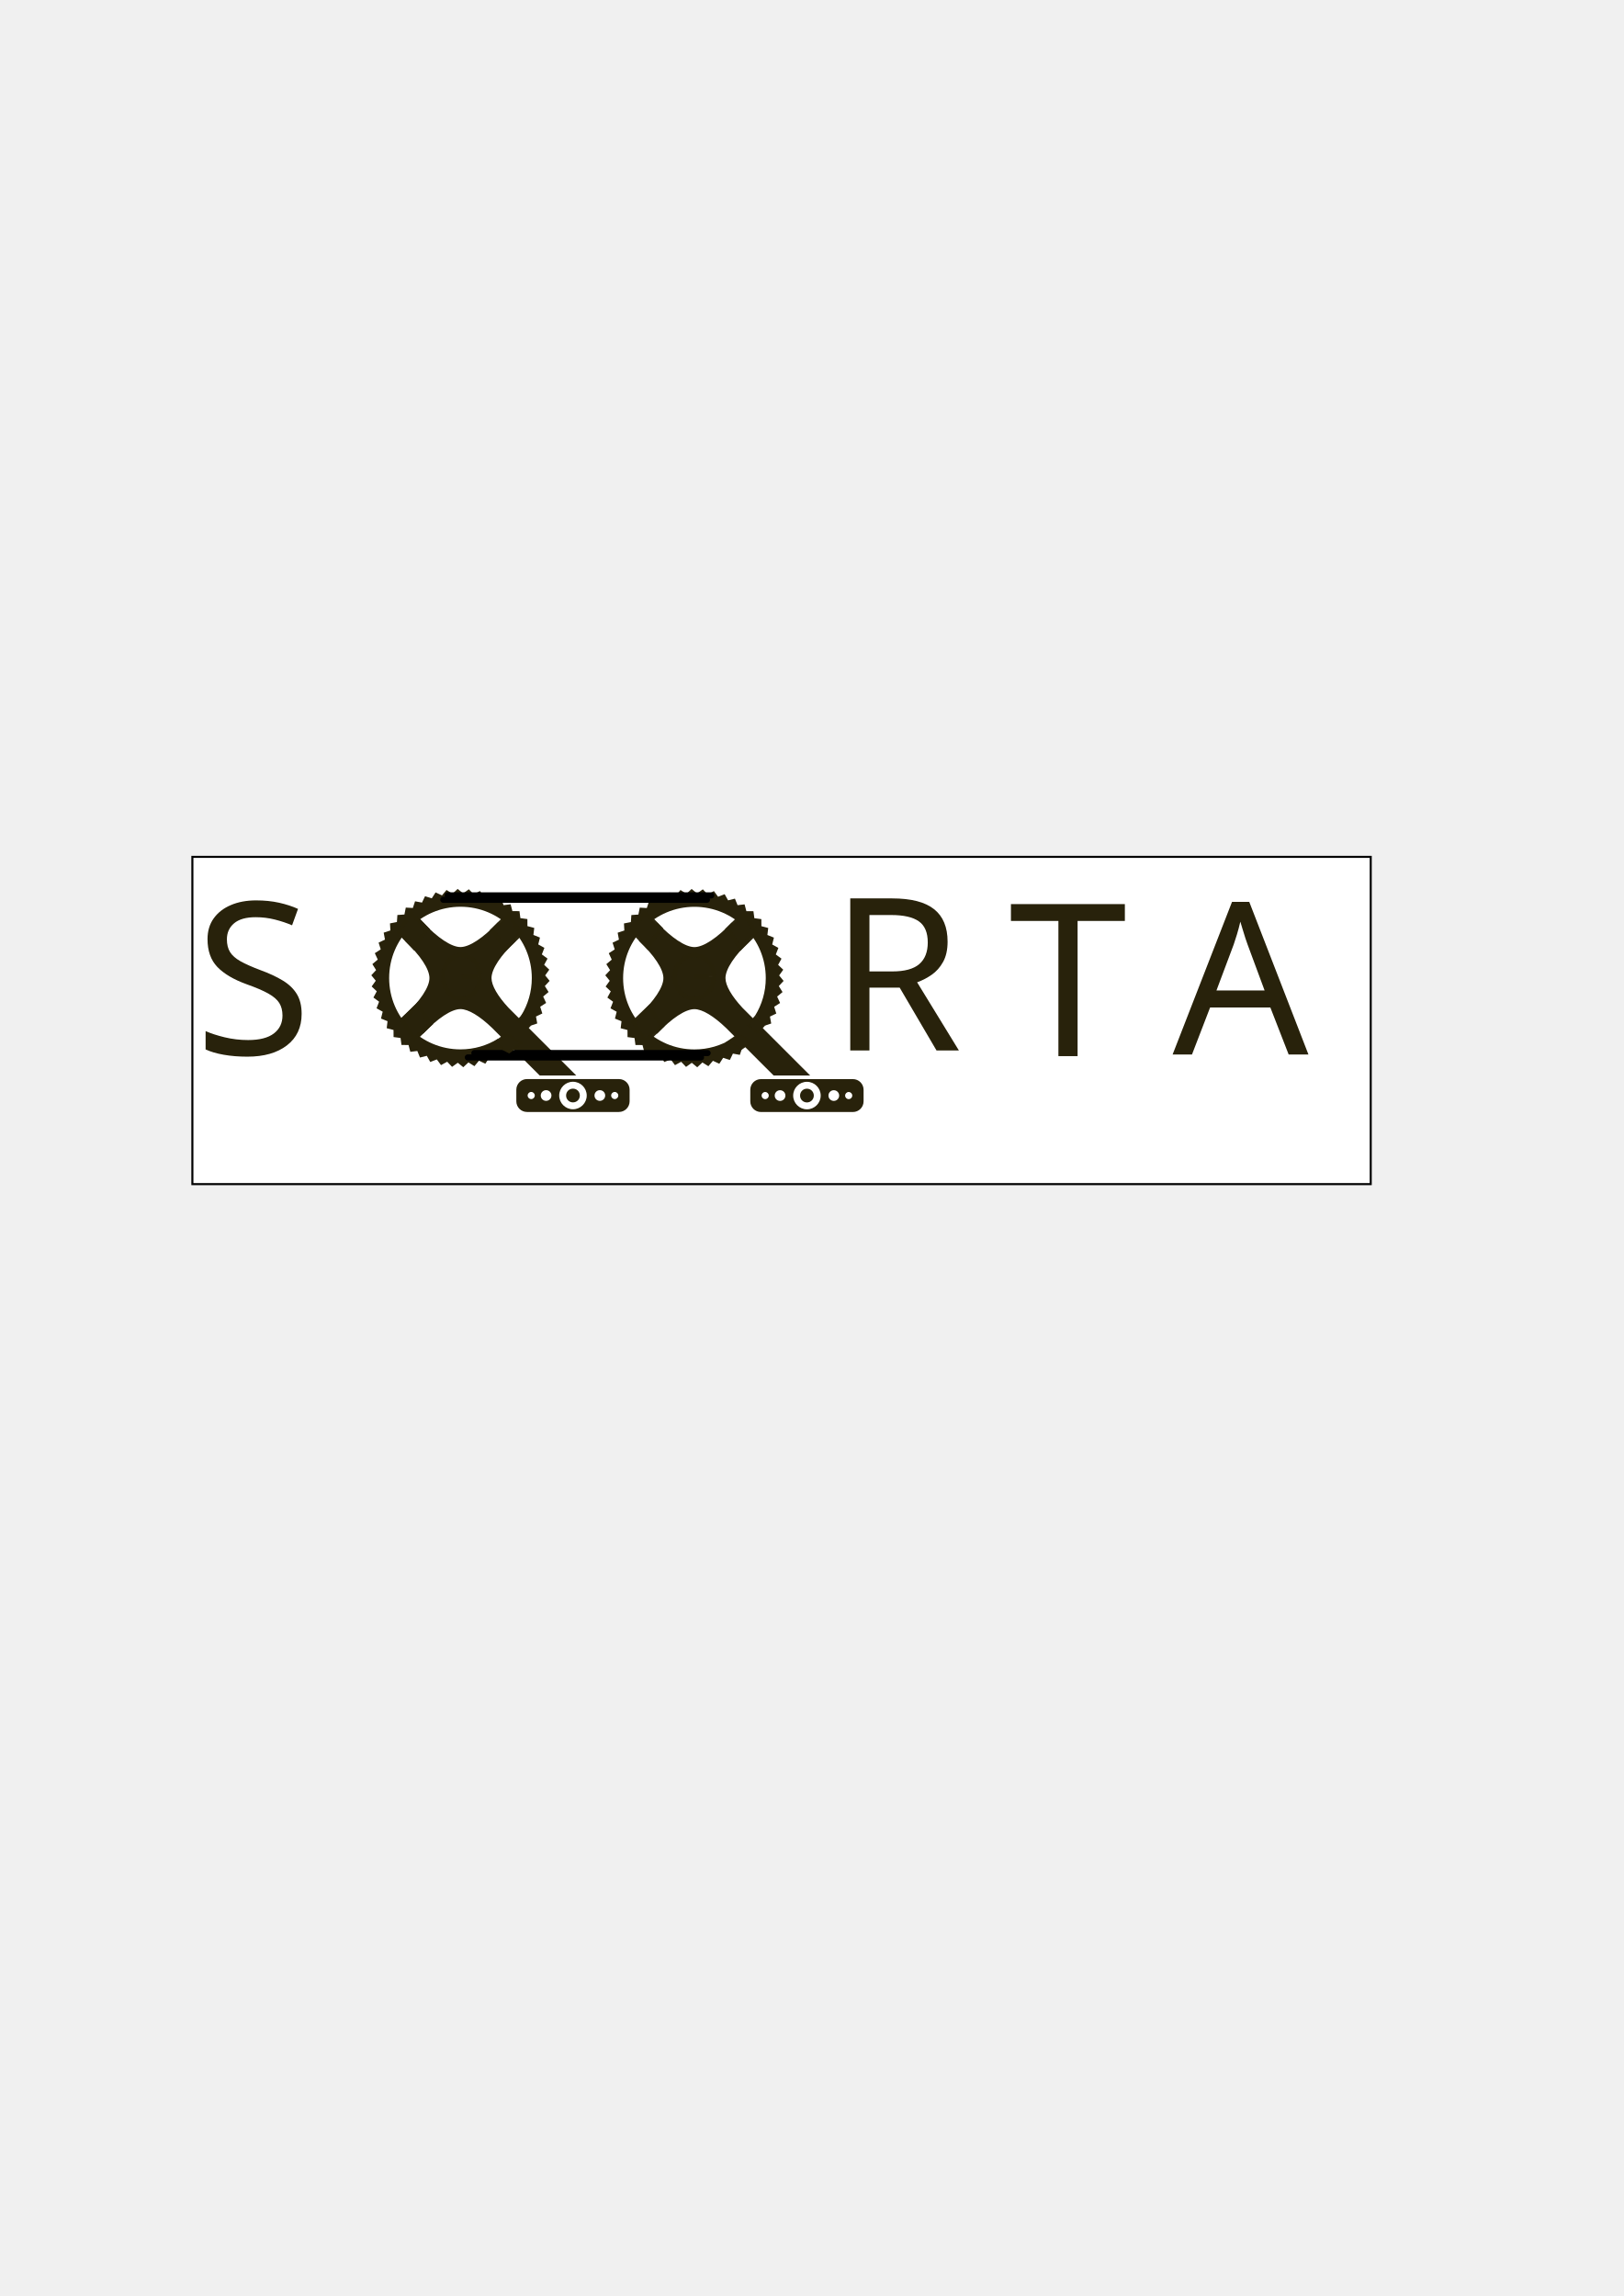
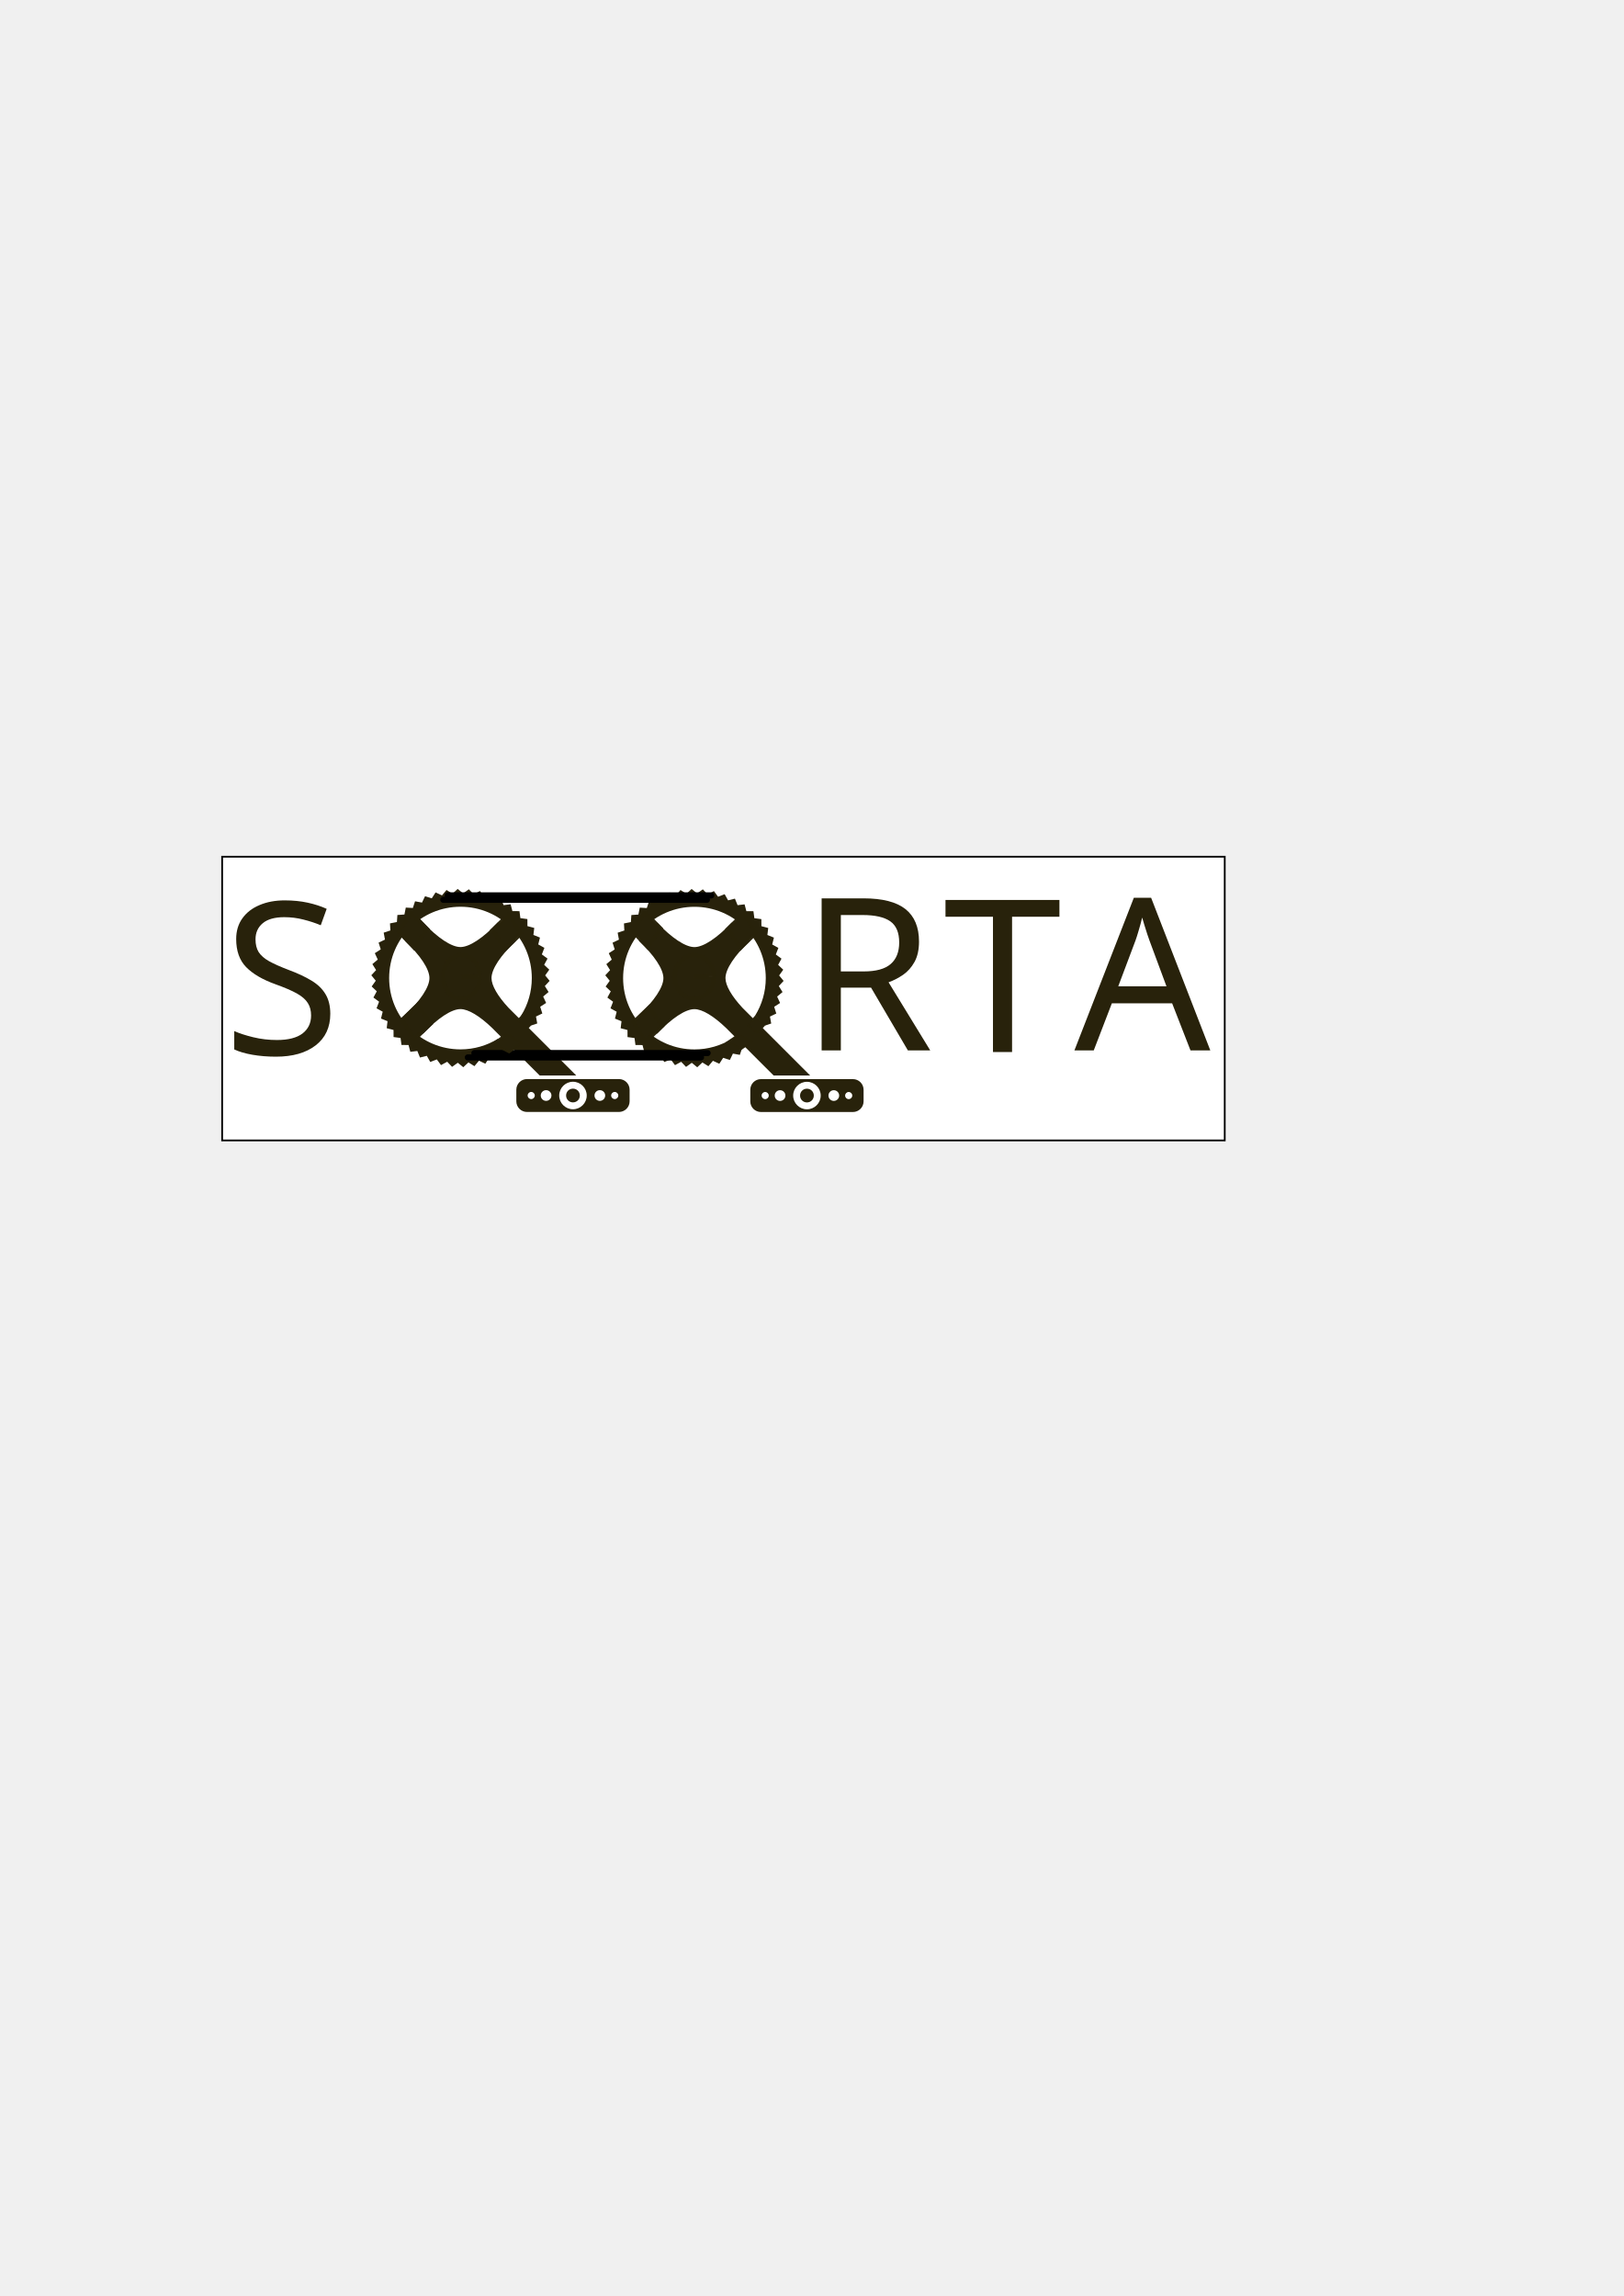
<svg xmlns="http://www.w3.org/2000/svg" width="210mm" height="297mm" viewBox="0 0 210 297" version="1.1" id="svg8">
  <defs id="defs2">
    </defs>
  <g id="layer1">
-     <rect style="opacity:1;fill:#ffffff;fill-opacity:1;stroke:#000000;stroke-width:0.265;stroke-opacity:1" id="rect963" width="152.4" height="42.333" x="24.881" y="110.839" />
-     <g id="layer1-58" transform="translate(-6.163136,-36.58368)">
-       <g style="fill:#28220b" transform="matrix(0.2645833,0,0,0.2645833,29.71274,-59.82529)" id="g16750">
-         <g style="fill:#28220b" transform="matrix(1.329084,0,0,1.329084,89.1773,-478.7228)" id="layer1-4">
-           <path id="path15348" d="m 34.258,961.338 -1.902,1.762 -2.197,-1.377 -1.668,1.988 -2.353,-1.09 -1.406,2.181 -2.472,-0.783 -1.119,2.34 -2.554,-0.471 -0.816,2.463 -2.59,-0.148 -0.504,2.546 -2.586,0.18 -0.18,2.586 -2.545,0.504 0.148,2.591 -2.463,0.816 0.471,2.554 -2.34,1.119 0.783,2.472 -2.177,1.406 1.086,2.353 -1.988,1.664 1.377,2.201 -1.762,1.902 1.64,2.009 -1.512,2.111 1.881,1.787 -1.238,2.283 2.09,1.537 -0.939,2.418 2.263,1.262 -0.627,2.517 2.406,0.971 -0.307,2.574 2.509,0.664 0.017,2.595 2.57,0.34 0.344,2.57 2.591,0.021 0.664,2.504 2.574,-0.307 0.971,2.406 2.517,-0.627 1.262,2.263 2.418,-0.939 1.541,2.091 2.279,-1.234 1.787,1.877 2.111,-1.508 2.008,1.64 1.902,-1.763 2.201,1.373 1.664,-1.988 2.357,1.09 1.402,-2.181 2.472,0.783 1.123,-2.336 2.549,0.467 0.746,-2.234 -3.673,-3.673 c -4.003,2.475 -8.72,3.902 -13.772,3.902 -14.488,0 -26.233,-11.745 -26.233,-26.233 0,-14.488 11.745,-26.233 26.233,-26.233 14.488,0 26.233,11.745 26.233,26.233 0,5.042 -1.424,9.75 -3.89,13.748 l 3.685,3.685 2.209,-0.734 -0.467,-2.55 2.336,-1.123 -0.783,-2.472 2.181,-1.402 -1.09,-2.357 1.988,-1.664 -1.373,-2.201 1.763,-1.902 -1.64,-2.008 1.508,-2.111 -1.877,-1.787 1.234,-2.279 -2.09,-1.541 0.939,-2.418 -2.263,-1.262 0.627,-2.517 -2.402,-0.972 0.307,-2.574 -2.509,-0.664 -0.016,-2.595 -2.574,-0.34 -0.34,-2.57 -2.595,-0.021 -0.66,-2.504 -2.578,0.307 -0.971,-2.406 -2.517,0.627 -1.262,-2.263 -2.418,0.939 -1.537,-2.09 -2.283,1.234 -1.787,-1.877 -2.111,1.512 -2.008,-1.639 z m -12.678,12.362 c -2.654,1.782 -4.94,4.069 -6.722,6.722 5.645,5.344 9.018,10.375 9.018,13.707 0,3.331 -3.373,8.367 -9.018,13.711 1.781,2.652 4.071,4.936 6.722,6.718 5.343,-5.643 10.377,-9.014 13.707,-9.014 2.897,10e-5 7.085,2.551 11.641,6.927 l 17.494,17.494 H 77.866 L 52.949,1005.045 c -3.957,-4.273 -6.243,-8.173 -6.243,-10.915 0,-3.332 3.372,-8.362 9.018,-13.707 -1.782,-2.654 -4.069,-4.94 -6.722,-6.722 -5.344,5.646 -10.383,9.018 -13.715,9.018 -3.331,0 -8.363,-3.373 -13.707,-9.018 z m 13.707,13.871 c 3.614,0 6.558,2.944 6.558,6.558 0,3.614 -2.944,6.558 -6.558,6.558 -3.614,0 -6.558,-2.944 -6.558,-6.558 0,-3.614 2.944,-6.558 6.558,-6.558 z m 0,1.197 c -2.97,0 -5.361,2.391 -5.361,5.361 0,2.97 2.391,5.361 5.361,5.361 2.97,0 5.37,-2.391 5.37,-5.361 0,-2.97 -2.4,-5.361 -5.37,-5.361 z m 24.479,42.51 c -2.18,0 -3.935,1.755 -3.935,3.935 v 4.238 c 0,2.18 1.755,3.935 3.935,3.935 h 33.799 c 2.18,0 3.935,-1.755 3.935,-3.935 v -4.238 c 0,-2.18 -1.755,-3.935 -3.935,-3.935 z m 16.9,0.992 c 2.78,0 5.062,2.282 5.062,5.062 0,2.78 -2.282,5.062 -5.062,5.062 -2.78,0 -5.062,-2.282 -5.062,-5.062 0,-2.78 2.282,-5.062 5.062,-5.062 z m 0,2.533 c -1.412,0 -2.529,1.117 -2.529,2.529 0,1.413 1.117,2.529 2.529,2.529 1.412,0 2.529,-1.117 2.529,-2.529 0,-1.412 -1.117,-2.529 -2.529,-2.529 z m -9.882,0.562 c 1.087,0 1.967,0.881 1.967,1.967 0,1.087 -0.881,1.968 -1.967,1.968 -1.087,0 -1.967,-0.881 -1.967,-1.968 0,-1.087 0.881,-1.967 1.967,-1.967 z m 19.765,0 c 1.087,0 1.967,0.881 1.967,1.967 0,1.087 -0.881,1.968 -1.967,1.968 -1.087,0 -1.967,-0.881 -1.967,-1.968 0,-1.087 0.881,-1.967 1.967,-1.967 z m -25.241,0.656 c 0.724,0 1.312,0.587 1.312,1.312 0,0.724 -0.587,1.312 -1.312,1.312 -0.724,0 -1.312,-0.587 -1.312,-1.312 0,-0.724 0.587,-1.312 1.312,-1.312 z m 30.717,0 c 0.724,0 1.312,0.587 1.312,1.312 0,0.724 -0.587,1.312 -1.312,1.312 -0.724,0 -1.312,-0.587 -1.312,-1.312 0,-0.724 0.587,-1.312 1.312,-1.312 z" style="color:#000000;font-style:normal;font-variant:normal;font-weight:normal;font-stretch:normal;font-size:medium;line-height:normal;font-family:Sans;-inkscape-font-specification:Sans;text-indent:0;text-align:start;text-decoration:none;text-decoration-line:none;letter-spacing:normal;word-spacing:normal;text-transform:none;writing-mode:lr-tb;direction:ltr;baseline-shift:baseline;text-anchor:start;display:inline;overflow:visible;visibility:visible;fill:#28220b;fill-opacity:1;fill-rule:evenodd;stroke:none;stroke-width:3;marker:none;enable-background:accumulate" />
-         </g>
-         <g style="fill:#28220b" transform="matrix(1.329084,0,0,1.329084,203.5458,-480.223)" id="layer1-5">
-           <path id="path15348-7" d="m 34.258,962.485 -1.902,1.762 -2.197,-1.377 -1.668,1.988 -2.353,-1.09 -1.406,2.181 -2.472,-0.783 -1.119,2.34 -2.554,-0.471 -0.816,2.463 -2.59,-0.148 -0.504,2.546 -2.586,0.18 -0.18,2.586 -2.545,0.504 0.148,2.591 -2.463,0.816 0.471,2.554 -2.34,1.119 0.783,2.472 -2.177,1.406 1.086,2.353 -1.988,1.664 1.377,2.201 -1.762,1.902 1.64,2.009 -1.512,2.111 1.881,1.787 -1.238,2.283 2.09,1.537 -0.939,2.418 2.263,1.262 -0.627,2.517 2.406,0.971 -0.307,2.574 2.509,0.664 0.017,2.595 2.57,0.34 0.344,2.57 2.591,0.021 0.664,2.504 2.574,-0.307 0.971,2.406 2.517,-0.627 1.262,2.263 2.418,-0.939 1.541,2.091 2.279,-1.234 1.787,1.877 2.111,-1.508 2.008,1.64 1.902,-1.763 2.201,1.373 1.664,-1.988 2.357,1.09 1.402,-2.181 2.472,0.783 1.123,-2.336 2.549,0.467 0.746,-2.234 -3.673,-3.673 c -4.003,2.475 -8.72,3.902 -13.772,3.902 -14.488,0 -26.233,-11.745 -26.233,-26.233 0,-14.488 11.745,-26.233 26.233,-26.233 14.488,0 26.233,11.745 26.233,26.233 0,5.042 -1.424,9.75 -3.89,13.748 l 3.685,3.685 2.209,-0.734 -0.467,-2.55 2.336,-1.123 -0.783,-2.472 2.181,-1.402 -1.09,-2.357 1.988,-1.664 -1.373,-2.201 1.763,-1.902 -1.64,-2.008 1.508,-2.111 -1.877,-1.787 1.234,-2.279 -2.09,-1.541 0.939,-2.418 -2.263,-1.262 0.627,-2.517 -2.402,-0.972 0.307,-2.574 -2.509,-0.664 -0.016,-2.595 -2.574,-0.34 -0.34,-2.57 -2.595,-0.021 -0.66,-2.504 -2.578,0.307 -0.971,-2.406 -2.517,0.627 -1.262,-2.263 -2.418,0.939 -1.537,-2.09 -2.283,1.234 -1.787,-1.877 -2.111,1.512 -2.008,-1.639 z m -12.678,12.362 c -2.654,1.782 -4.94,4.069 -6.722,6.722 5.645,5.344 9.018,10.375 9.018,13.707 0,3.331 -3.373,8.367 -9.018,13.711 1.781,2.652 4.071,4.936 6.722,6.718 5.343,-5.643 10.377,-9.014 13.707,-9.014 2.897,10e-5 7.085,2.551 11.641,6.927 l 17.494,17.494 H 77.866 L 52.949,1006.191 c -3.957,-4.273 -6.243,-8.173 -6.243,-10.915 0,-3.332 3.372,-8.362 9.018,-13.707 -1.782,-2.654 -4.069,-4.94 -6.722,-6.722 -5.344,5.646 -10.383,9.018 -13.715,9.018 -3.331,0 -8.363,-3.373 -13.707,-9.018 z m 13.707,13.871 c 3.614,0 6.558,2.944 6.558,6.558 0,3.614 -2.944,6.558 -6.558,6.558 -3.614,0 -6.558,-2.944 -6.558,-6.558 0,-3.614 2.944,-6.558 6.558,-6.558 z m 0,1.197 c -2.97,0 -5.361,2.391 -5.361,5.361 0,2.97 2.391,5.361 5.361,5.361 2.97,0 5.37,-2.391 5.37,-5.361 0,-2.97 -2.4,-5.361 -5.37,-5.361 z m 24.479,42.51 c -2.18,0 -3.935,1.755 -3.935,3.935 v 4.238 c 0,2.18 1.755,3.935 3.935,3.935 h 33.799 c 2.18,0 3.935,-1.755 3.935,-3.935 v -4.238 c 0,-2.18 -1.755,-3.935 -3.935,-3.935 z m 16.9,0.992 c 2.78,0 5.062,2.282 5.062,5.062 0,2.78 -2.282,5.062 -5.062,5.062 -2.78,0 -5.062,-2.282 -5.062,-5.062 0,-2.78 2.282,-5.062 5.062,-5.062 z m 0,2.533 c -1.412,0 -2.529,1.117 -2.529,2.529 0,1.413 1.117,2.529 2.529,2.529 1.412,0 2.529,-1.117 2.529,-2.529 0,-1.412 -1.117,-2.529 -2.529,-2.529 z m -9.882,0.562 c 1.087,0 1.967,0.881 1.967,1.967 0,1.087 -0.881,1.968 -1.967,1.968 -1.087,0 -1.967,-0.881 -1.967,-1.968 0,-1.087 0.881,-1.967 1.967,-1.967 z m 19.765,0 c 1.087,0 1.967,0.881 1.967,1.967 0,1.087 -0.881,1.968 -1.967,1.968 -1.087,0 -1.967,-0.881 -1.967,-1.968 0,-1.087 0.881,-1.967 1.967,-1.967 z m -25.241,0.656 c 0.724,0 1.312,0.587 1.312,1.312 0,0.724 -0.587,1.312 -1.312,1.312 -0.724,0 -1.312,-0.587 -1.312,-1.312 0,-0.724 0.587,-1.312 1.312,-1.312 z m 30.717,0 c 0.724,0 1.312,0.587 1.312,1.312 0,0.724 -0.587,1.312 -1.312,1.312 -0.724,0 -1.312,-0.587 -1.312,-1.312 0,-0.724 0.587,-1.312 1.312,-1.312 z" style="color:#000000;font-style:normal;font-variant:normal;font-weight:normal;font-stretch:normal;font-size:medium;line-height:normal;font-family:Sans;-inkscape-font-specification:Sans;text-indent:0;text-align:start;text-decoration:none;text-decoration-line:none;letter-spacing:normal;word-spacing:normal;text-transform:none;writing-mode:lr-tb;direction:ltr;baseline-shift:baseline;text-anchor:start;display:inline;overflow:visible;visibility:visible;fill:#28220b;fill-opacity:1;fill-rule:evenodd;stroke:none;stroke-width:3;marker:none;enable-background:accumulate" />
-         </g>
-         <text xml:space="preserve" style="font-style:normal;font-variant:normal;font-weight:normal;font-stretch:normal;line-height:0%;font-family:'.Baghdad PUA';-inkscape-font-specification:'.Baghdad PUA, Normal';text-align:start;letter-spacing:0px;word-spacing:0px;writing-mode:lr-tb;text-anchor:start;fill:#28220b;fill-opacity:1;stroke:none;stroke-width:1px;stroke-linecap:butt;stroke-linejoin:miter;stroke-opacity:1" x="404.116" y="880.726" id="text16483">
-           <tspan id="tspan16485" x="404.116" y="880.726" style="font-style:normal;font-variant:normal;font-weight:normal;font-stretch:normal;font-size:104.095px;line-height:125%;font-family:'.Baghdad PUA';-inkscape-font-specification:'.Baghdad PUA, Normal';text-align:start;writing-mode:lr-tb;text-anchor:start;fill:#28220b">T</tspan>
-         </text>
-         <text xml:space="preserve" style="font-style:normal;font-variant:normal;font-weight:normal;font-stretch:normal;line-height:0%;font-family:'.Baghdad PUA';-inkscape-font-specification:'.Baghdad PUA, Normal';text-align:start;letter-spacing:0px;word-spacing:0px;writing-mode:lr-tb;text-anchor:start;fill:#28220b;fill-opacity:1;stroke:none;stroke-width:1px;stroke-linecap:butt;stroke-linejoin:miter;stroke-opacity:1" x="316.522" y="877.943" id="text16483-0">
-           <tspan id="tspan16485-3" x="316.522" y="877.943" style="font-style:normal;font-variant:normal;font-weight:normal;font-stretch:normal;font-size:104.095px;line-height:125%;font-family:'.Baghdad PUA';-inkscape-font-specification:'.Baghdad PUA, Normal';text-align:start;writing-mode:lr-tb;text-anchor:start;fill:#28220b">R</tspan>
-         </text>
-         <text xml:space="preserve" style="font-style:normal;font-variant:normal;font-weight:normal;font-stretch:normal;line-height:0%;font-family:'.Baghdad PUA';-inkscape-font-specification:'.Baghdad PUA, Normal';text-align:start;letter-spacing:0px;word-spacing:0px;writing-mode:lr-tb;text-anchor:start;fill:#28220b;fill-opacity:1;stroke:none;stroke-width:1px;stroke-linecap:butt;stroke-linejoin:miter;stroke-opacity:1" x="6.186" y="879.943" id="text16483-0-1">
-           <tspan id="tspan16485-3-0" x="6.186" y="879.943" style="font-style:normal;font-variant:normal;font-weight:normal;font-stretch:normal;font-size:104.095px;line-height:125%;font-family:'.Baghdad PUA';-inkscape-font-specification:'.Baghdad PUA, Normal';text-align:start;writing-mode:lr-tb;text-anchor:start;fill:#28220b">S</tspan>
-         </text>
-         <text xml:space="preserve" style="font-style:normal;font-variant:normal;font-weight:normal;font-stretch:normal;line-height:0%;font-family:'.Baghdad PUA';-inkscape-font-specification:'.Baghdad PUA, Normal';text-align:start;letter-spacing:0px;word-spacing:0px;writing-mode:lr-tb;text-anchor:start;fill:#28220b;fill-opacity:1;stroke:none;stroke-width:1px;stroke-linecap:butt;stroke-linejoin:miter;stroke-opacity:1" x="484.186" y="879.943" id="text16483-0-8">
-           <tspan id="tspan16485-3-7" x="484.186" y="879.943" style="font-style:normal;font-variant:normal;font-weight:normal;font-stretch:normal;font-size:104.095px;line-height:125%;font-family:'.Baghdad PUA';-inkscape-font-specification:'.Baghdad PUA, Normal';text-align:start;writing-mode:lr-tb;text-anchor:start;fill:#28220b">A</tspan>
-         </text>
-         <path style="fill:#28220b;fill-rule:evenodd;stroke:#000000;stroke-width:3;stroke-linecap:round;stroke-linejoin:round;stroke-miterlimit:4;stroke-dasharray:none;stroke-opacity:1" d="m 258.68,802.15 c -128.847,0 -128.847,0 -128.847,0" id="path16582" />
-         <path style="fill:#28220b;fill-rule:evenodd;stroke:#000000;stroke-width:3;stroke-linecap:round;stroke-linejoin:miter;stroke-miterlimit:4;stroke-dasharray:none;stroke-opacity:1" d="m 256.869,879.225 c -113.988,0 -113.988,0 -113.988,0" id="path16582-1" />
-         <path d="m 143.7,841.964 a 8,10.667 0 0 1 -7.893,10.666 8,10.667 0 0 1 -8.104,-10.381 8,10.667 0 0 1 7.677,-10.942 8,10.667 0 0 1 8.308,10.09 l -7.989,0.568 z" id="path4880" style="opacity:1;fill:#28220b;stroke:#28220b;stroke-width:2.133;stroke-miterlimit:4;stroke-dasharray:none;stroke-opacity:0.975" />
-         <path d="m 145.547,841.964 a 8.896,10.611 0 0 1 -8.777,10.61 8.896,10.611 0 0 1 -9.011,-10.327 8.896,10.611 0 0 1 8.537,-10.885 8.896,10.611 0 0 1 9.239,10.037 l -8.883,0.565 z" id="path4880-7" style="opacity:1;fill:#28220b;stroke:#28220b;stroke-width:2.244;stroke-miterlimit:4;stroke-dasharray:none;stroke-opacity:0.975" />
-         <path d="m 260.017,841.964 a 9.615,10.569 0 0 1 -9.487,10.568 9.615,10.569 0 0 1 -9.74,-10.286 9.615,10.569 0 0 1 9.227,-10.842 9.615,10.569 0 0 1 9.985,9.997 l -9.601,0.563 z" id="path4880-7-2" style="opacity:1;fill:#28220b;stroke:#28220b;stroke-width:2.328;stroke-miterlimit:4;stroke-dasharray:none;stroke-opacity:0.975" />
-         <rect transform="matrix(0.6964577,0.7175979,-0.5782738,0.8158428,0,0)" y="492.594" x="569.987" height="10.751" width="10.912" id="rect4932" style="opacity:1;fill:#28220b;stroke:#28220b;stroke-width:2.166;stroke-miterlimit:4;stroke-dasharray:none;stroke-opacity:0.975" />
-         <rect transform="matrix(0.6964577,0.7175979,-0.5782738,0.8158428,0,0)" y="492.594" x="569.987" height="10.751" width="10.912" id="rect4932-5" style="opacity:1;fill:#28220b;stroke:#28220b;stroke-width:2.166;stroke-miterlimit:4;stroke-dasharray:none;stroke-opacity:0.975" />
-         <rect transform="matrix(0.559536,0.828806,-0.7126262,0.701544,0,0)" y="327.483" x="702.126" height="10.751" width="10.912" id="rect4932-5-0" style="opacity:1;fill:#28220b;stroke:#28220b;stroke-width:2.166;stroke-miterlimit:4;stroke-dasharray:none;stroke-opacity:0.975" />
-         <rect transform="matrix(0.5492408,0.8356642,-0.7212498,0.692675,0,0)" y="380.017" x="709.005" height="10.751" width="10.912" id="rect4932-5-7" style="opacity:1;fill:#28220b;stroke:#28220b;stroke-width:2.166;stroke-miterlimit:4;stroke-dasharray:none;stroke-opacity:0.975" />
-         <rect transform="matrix(0.6964577,0.7175979,-0.5782738,0.8158428,0,0)" y="409.073" x="664.517" height="10.751" width="10.912" id="rect4932-5-2" style="opacity:1;fill:#28220b;stroke:#28220b;stroke-width:2.166;stroke-miterlimit:4;stroke-dasharray:none;stroke-opacity:0.975" />
-         <rect transform="matrix(0.559536,0.828806,-0.7126262,0.701544,0,0)" y="230.281" x="783.806" height="10.751" width="10.912" id="rect4932-5-0-8" style="opacity:1;fill:#28220b;stroke:#28220b;stroke-width:2.166;stroke-miterlimit:4;stroke-dasharray:none;stroke-opacity:0.975" />
-         <rect transform="matrix(0.5492408,0.8356642,-0.7212498,0.692675,0,0)" y="380.017" x="709.005" height="10.751" width="10.912" id="rect4932-5-7-5" style="opacity:1;fill:#28220b;stroke:#28220b;stroke-width:2.166;stroke-miterlimit:4;stroke-dasharray:none;stroke-opacity:0.975" />
-         <rect transform="matrix(0.5492408,0.8356642,-0.7212498,0.692675,0,0)" y="284.487" x="789.557" height="10.751" width="10.912" id="rect4932-5-7-5-7" style="opacity:1;fill:#28220b;stroke:#28220b;stroke-width:2.166;stroke-miterlimit:4;stroke-dasharray:none;stroke-opacity:0.975" />
-         <rect transform="matrix(0.774804,0.6322016,-0.6669265,0.7451235,0,0)" y="560.269" x="698.91" height="5.478" width="5.764" id="rect4932-5-07" style="opacity:1;fill:#28220b;stroke:#28220b;stroke-width:1.124;stroke-miterlimit:4;stroke-dasharray:none;stroke-opacity:0.975" />
-         <rect transform="matrix(0.8841546,0.4671945,-0.8101764,0.5861862,0,0)" y="775.395" x="889.748" height="7.557" width="8.466" id="rect4932-5-07-8" style="opacity:1;fill:#28220b;stroke:#28220b;stroke-width:1.6;stroke-miterlimit:4;stroke-dasharray:none;stroke-opacity:0.975" />
-         <rect transform="matrix(0.8942568,0.4475541,-0.8248948,0.5652862,0,0)" y="750.613" x="996.587" height="6.342" width="7.151" id="rect4932-5-07-8-6" style="opacity:1;fill:#28220b;stroke:#28220b;stroke-width:1.347;stroke-miterlimit:4;stroke-dasharray:none;stroke-opacity:0.975" />
-         <rect transform="matrix(0.774804,0.6322016,-0.6669265,0.7451235,0,0)" y="490.827" x="784.257" height="5.478" width="5.764" id="rect4932-5-07-4" style="opacity:1;fill:#28220b;stroke:#28220b;stroke-width:1.124;stroke-miterlimit:4;stroke-dasharray:none;stroke-opacity:0.975" />
-         <ellipse ry="64" rx="304" cy="857.964" cx="298.367" id="path5136" style="opacity:0;fill:none;stroke:#000000;stroke-width:2.133;stroke-miterlimit:4;stroke-dasharray:none;stroke-opacity:1" />
-         <ellipse ry="32" rx="26.667" cy="964.631" cx="95.7" id="path5138" style="opacity:0;fill:none;stroke:#000000;stroke-opacity:1" />
-         <g style="opacity:0;fill:none;stroke:#000000;stroke-opacity:1" id="g5144">
-           <path points="581.033,943.298 611.545,895.897 51.586,811.943 5.033,813.759 " d="M 5.033,813.759 581.033,943.298 611.545,895.897 51.586,811.943 Z" style="fill:#afafde;fill-rule:evenodd;stroke:none;stroke-width:1px;stroke-linecap:butt;stroke-linejoin:round;stroke-opacity:1" id="path5154" />
-           <path points="5.033,813.759 51.586,811.943 51.586,783.578 5.033,783.298 " d="m 5.033,783.298 v 30.461 l 46.553,-1.816 v -28.364 z" style="fill:#353564;fill-rule:evenodd;stroke:none;stroke-width:1px;stroke-linecap:butt;stroke-linejoin:round;stroke-opacity:1" id="path5146" />
-           <path points="611.545,770.618 611.545,895.897 51.586,811.943 51.586,783.578 " d="M 51.586,783.578 611.545,770.618 V 895.897 L 51.586,811.943 Z" style="fill:#e9e9ff;fill-rule:evenodd;stroke:none;stroke-width:1px;stroke-linecap:butt;stroke-linejoin:round;stroke-opacity:1" id="path5156" />
-           <path points="581.033,763.301 611.545,770.618 51.586,783.578 5.033,783.298 " d="M 5.033,783.298 581.033,763.301 l 30.511,7.317 -559.958,12.96 z" style="fill:#4d4d9f;fill-rule:evenodd;stroke:none;stroke-width:1px;stroke-linecap:butt;stroke-linejoin:round;stroke-opacity:1" id="path5148" />
-           <path points="581.033,943.298 611.545,895.897 611.545,770.618 581.033,763.301 " d="m 581.033,763.301 v 179.997 l 30.511,-47.401 V 770.618 Z" style="fill:#d7d7ff;fill-rule:evenodd;stroke:none;stroke-width:1px;stroke-linecap:butt;stroke-linejoin:round;stroke-opacity:1" id="path5152" />
-           <path points="581.033,763.301 581.033,943.298 5.033,813.759 5.033,783.298 " d="M 5.033,783.298 581.033,763.301 V 943.298 L 5.033,813.759 Z" style="fill:#8686bf;fill-rule:evenodd;stroke:none;stroke-width:1px;stroke-linecap:butt;stroke-linejoin:round;stroke-opacity:1" id="path5150" />
-         </g>
-         <ellipse ry="32" rx="74.667" cy="740.631" cx="90.367" id="path5729" style="opacity:0;fill:#241c1c;stroke:#000000;stroke-width:1.067;stroke-opacity:1" />
-       </g>
-       <text transform="scale(0.9062864,1.103404)" id="text11506" y="155.356" x="169.998" style="font-style:normal;font-variant:normal;font-weight:bold;font-stretch:normal;line-height:0%;font-family:'Roboto Slab';-inkscape-font-specification:'Roboto Slab, Bold';text-align:start;letter-spacing:0px;word-spacing:0px;writing-mode:lr-tb;text-anchor:start;fill:#000000;fill-opacity:1;stroke:none;stroke-width:0.331px;stroke-linecap:butt;stroke-linejoin:miter;stroke-opacity:1" xml:space="preserve">
-         <tspan style="font-style:normal;font-variant:normal;font-weight:bold;font-stretch:normal;font-size:36.711px;line-height:125%;font-family:'Roboto Slab';-inkscape-font-specification:'Roboto Slab, Bold';text-align:start;writing-mode:lr-tb;text-anchor:start;stroke-width:0.331px" y="155.356" x="169.998" id="tspan11508"> </tspan>
-       </text>
-       <path style="fill:none;fill-rule:evenodd;stroke:#000000;stroke-width:0.794;stroke-linecap:round;stroke-linejoin:round;stroke-miterlimit:4;stroke-dasharray:none;stroke-opacity:1" d="M 97.591,152.975 H 63.5" id="path16582-4" />
-       <path style="fill:none;fill-rule:evenodd;stroke:#000000;stroke-width:0.794;stroke-linecap:round;stroke-linejoin:miter;stroke-miterlimit:4;stroke-dasharray:none;stroke-opacity:1" d="M 96.829,173.367 H 66.67" id="path16582-1-2" />
+     <rect style="opacity:1;fill:#ffffff;fill-opacity:1;stroke:#000000;stroke-width:0.227;stroke-opacity:1" id="rect963" width="129.671" height="36.698" x="28.729" y="110.822" />
+     <g style="fill:#28220b" transform="matrix(0.3516533,0,0,0.3516533,47.14443,-223.071)" id="layer1-4">
+       <path id="path15348" d="m 34.258,961.338 -1.902,1.762 -2.197,-1.377 -1.668,1.988 -2.353,-1.09 -1.406,2.181 -2.472,-0.783 -1.119,2.34 -2.554,-0.471 -0.816,2.463 -2.59,-0.148 -0.504,2.546 -2.586,0.18 -0.18,2.586 -2.545,0.504 0.148,2.591 -2.463,0.816 0.471,2.554 -2.34,1.119 0.783,2.472 -2.177,1.406 1.086,2.353 -1.988,1.664 1.377,2.201 -1.762,1.902 1.64,2.009 -1.512,2.111 1.881,1.787 -1.238,2.283 2.09,1.537 -0.939,2.418 2.263,1.262 -0.627,2.517 2.406,0.971 -0.307,2.574 2.509,0.664 0.017,2.595 2.57,0.34 0.344,2.57 2.591,0.021 0.664,2.504 2.574,-0.307 0.971,2.406 2.517,-0.627 1.262,2.263 2.418,-0.939 1.541,2.091 2.279,-1.234 1.787,1.877 2.111,-1.508 2.008,1.64 1.902,-1.763 2.201,1.373 1.664,-1.988 2.357,1.09 1.402,-2.181 2.472,0.783 1.123,-2.336 2.549,0.467 0.746,-2.234 -3.673,-3.673 c -4.003,2.475 -8.72,3.902 -13.772,3.902 -14.488,0 -26.233,-11.745 -26.233,-26.233 0,-14.488 11.745,-26.233 26.233,-26.233 14.488,0 26.233,11.745 26.233,26.233 0,5.042 -1.424,9.75 -3.89,13.748 l 3.685,3.685 2.209,-0.734 -0.467,-2.55 2.336,-1.123 -0.783,-2.472 2.181,-1.402 -1.09,-2.357 1.988,-1.664 -1.373,-2.201 1.763,-1.902 -1.64,-2.008 1.508,-2.111 -1.877,-1.787 1.234,-2.279 -2.09,-1.541 0.939,-2.418 -2.263,-1.262 0.627,-2.517 -2.402,-0.972 0.307,-2.574 -2.509,-0.664 -0.016,-2.595 -2.574,-0.34 -0.34,-2.57 -2.595,-0.021 -0.66,-2.504 -2.578,0.307 -0.971,-2.406 -2.517,0.627 -1.262,-2.263 -2.418,0.939 -1.537,-2.09 -2.283,1.234 -1.787,-1.877 -2.111,1.512 -2.008,-1.639 z m -12.678,12.362 c -2.654,1.782 -4.94,4.069 -6.722,6.722 5.645,5.344 9.018,10.375 9.018,13.707 0,3.331 -3.373,8.367 -9.018,13.711 1.781,2.652 4.071,4.936 6.722,6.718 5.343,-5.643 10.377,-9.014 13.707,-9.014 2.897,10e-5 7.085,2.551 11.641,6.927 l 17.494,17.494 H 77.866 L 52.949,1005.045 c -3.957,-4.273 -6.243,-8.173 -6.243,-10.915 0,-3.332 3.372,-8.362 9.018,-13.707 -1.782,-2.654 -4.069,-4.94 -6.722,-6.722 -5.344,5.646 -10.383,9.018 -13.715,9.018 -3.331,0 -8.363,-3.373 -13.707,-9.018 z m 13.707,13.871 c 3.614,0 6.558,2.944 6.558,6.558 0,3.614 -2.944,6.558 -6.558,6.558 -3.614,0 -6.558,-2.944 -6.558,-6.558 0,-3.614 2.944,-6.558 6.558,-6.558 z m 0,1.197 c -2.97,0 -5.361,2.391 -5.361,5.361 0,2.97 2.391,5.361 5.361,5.361 2.97,0 5.37,-2.391 5.37,-5.361 0,-2.97 -2.4,-5.361 -5.37,-5.361 z m 24.479,42.51 c -2.18,0 -3.935,1.755 -3.935,3.935 v 4.238 c 0,2.18 1.755,3.935 3.935,3.935 h 33.799 c 2.18,0 3.935,-1.755 3.935,-3.935 v -4.238 c 0,-2.18 -1.755,-3.935 -3.935,-3.935 z m 16.9,0.992 c 2.78,0 5.062,2.282 5.062,5.062 0,2.78 -2.282,5.062 -5.062,5.062 -2.78,0 -5.062,-2.282 -5.062,-5.062 0,-2.78 2.282,-5.062 5.062,-5.062 z m 0,2.533 c -1.412,0 -2.529,1.117 -2.529,2.529 0,1.413 1.117,2.529 2.529,2.529 1.412,0 2.529,-1.117 2.529,-2.529 0,-1.412 -1.117,-2.529 -2.529,-2.529 z m -9.882,0.562 c 1.087,0 1.967,0.881 1.967,1.967 0,1.087 -0.881,1.968 -1.967,1.968 -1.087,0 -1.967,-0.881 -1.967,-1.968 0,-1.087 0.881,-1.967 1.967,-1.967 z m 19.765,0 c 1.087,0 1.967,0.881 1.967,1.967 0,1.087 -0.881,1.968 -1.967,1.968 -1.087,0 -1.967,-0.881 -1.967,-1.968 0,-1.087 0.881,-1.967 1.967,-1.967 z m -25.241,0.656 c 0.724,0 1.312,0.587 1.312,1.312 0,0.724 -0.587,1.312 -1.312,1.312 -0.724,0 -1.312,-0.587 -1.312,-1.312 0,-0.724 0.587,-1.312 1.312,-1.312 z m 30.717,0 c 0.724,0 1.312,0.587 1.312,1.312 0,0.724 -0.587,1.312 -1.312,1.312 -0.724,0 -1.312,-0.587 -1.312,-1.312 0,-0.724 0.587,-1.312 1.312,-1.312 z" style="color:#000000;font-style:normal;font-variant:normal;font-weight:normal;font-stretch:normal;font-size:medium;line-height:normal;font-family:Sans;-inkscape-font-specification:Sans;text-indent:0;text-align:start;text-decoration:none;text-decoration-line:none;letter-spacing:normal;word-spacing:normal;text-transform:none;writing-mode:lr-tb;direction:ltr;baseline-shift:baseline;text-anchor:start;display:inline;overflow:visible;visibility:visible;fill:#28220b;fill-opacity:1;fill-rule:evenodd;stroke:none;stroke-width:3;marker:none;enable-background:accumulate" />
    </g>
+     <g style="fill:#28220b" transform="matrix(0.3516533,0,0,0.3516533,77.40444,-223.468)" id="layer1-5">
+       <path id="path15348-7" d="m 34.258,962.485 -1.902,1.762 -2.197,-1.377 -1.668,1.988 -2.353,-1.09 -1.406,2.181 -2.472,-0.783 -1.119,2.34 -2.554,-0.471 -0.816,2.463 -2.59,-0.148 -0.504,2.546 -2.586,0.18 -0.18,2.586 -2.545,0.504 0.148,2.591 -2.463,0.816 0.471,2.554 -2.34,1.119 0.783,2.472 -2.177,1.406 1.086,2.353 -1.988,1.664 1.377,2.201 -1.762,1.902 1.64,2.009 -1.512,2.111 1.881,1.787 -1.238,2.283 2.09,1.537 -0.939,2.418 2.263,1.262 -0.627,2.517 2.406,0.971 -0.307,2.574 2.509,0.664 0.017,2.595 2.57,0.34 0.344,2.57 2.591,0.021 0.664,2.504 2.574,-0.307 0.971,2.406 2.517,-0.627 1.262,2.263 2.418,-0.939 1.541,2.091 2.279,-1.234 1.787,1.877 2.111,-1.508 2.008,1.64 1.902,-1.763 2.201,1.373 1.664,-1.988 2.357,1.09 1.402,-2.181 2.472,0.783 1.123,-2.336 2.549,0.467 0.746,-2.234 -3.673,-3.673 c -4.003,2.475 -8.72,3.902 -13.772,3.902 -14.488,0 -26.233,-11.745 -26.233,-26.233 0,-14.488 11.745,-26.233 26.233,-26.233 14.488,0 26.233,11.745 26.233,26.233 0,5.042 -1.424,9.75 -3.89,13.748 l 3.685,3.685 2.209,-0.734 -0.467,-2.55 2.336,-1.123 -0.783,-2.472 2.181,-1.402 -1.09,-2.357 1.988,-1.664 -1.373,-2.201 1.763,-1.902 -1.64,-2.008 1.508,-2.111 -1.877,-1.787 1.234,-2.279 -2.09,-1.541 0.939,-2.418 -2.263,-1.262 0.627,-2.517 -2.402,-0.972 0.307,-2.574 -2.509,-0.664 -0.016,-2.595 -2.574,-0.34 -0.34,-2.57 -2.595,-0.021 -0.66,-2.504 -2.578,0.307 -0.971,-2.406 -2.517,0.627 -1.262,-2.263 -2.418,0.939 -1.537,-2.09 -2.283,1.234 -1.787,-1.877 -2.111,1.512 -2.008,-1.639 z m -12.678,12.362 c -2.654,1.782 -4.94,4.069 -6.722,6.722 5.645,5.344 9.018,10.375 9.018,13.707 0,3.331 -3.373,8.367 -9.018,13.711 1.781,2.652 4.071,4.936 6.722,6.718 5.343,-5.643 10.377,-9.014 13.707,-9.014 2.897,10e-5 7.085,2.551 11.641,6.927 l 17.494,17.494 H 77.866 L 52.949,1006.191 c -3.957,-4.273 -6.243,-8.173 -6.243,-10.915 0,-3.332 3.372,-8.362 9.018,-13.707 -1.782,-2.654 -4.069,-4.94 -6.722,-6.722 -5.344,5.646 -10.383,9.018 -13.715,9.018 -3.331,0 -8.363,-3.373 -13.707,-9.018 z m 13.707,13.871 c 3.614,0 6.558,2.944 6.558,6.558 0,3.614 -2.944,6.558 -6.558,6.558 -3.614,0 -6.558,-2.944 -6.558,-6.558 0,-3.614 2.944,-6.558 6.558,-6.558 z m 0,1.197 c -2.97,0 -5.361,2.391 -5.361,5.361 0,2.97 2.391,5.361 5.361,5.361 2.97,0 5.37,-2.391 5.37,-5.361 0,-2.97 -2.4,-5.361 -5.37,-5.361 z m 24.479,42.51 c -2.18,0 -3.935,1.755 -3.935,3.935 v 4.238 c 0,2.18 1.755,3.935 3.935,3.935 h 33.799 c 2.18,0 3.935,-1.755 3.935,-3.935 v -4.238 c 0,-2.18 -1.755,-3.935 -3.935,-3.935 z m 16.9,0.992 c 2.78,0 5.062,2.282 5.062,5.062 0,2.78 -2.282,5.062 -5.062,5.062 -2.78,0 -5.062,-2.282 -5.062,-5.062 0,-2.78 2.282,-5.062 5.062,-5.062 z m 0,2.533 c -1.412,0 -2.529,1.117 -2.529,2.529 0,1.413 1.117,2.529 2.529,2.529 1.412,0 2.529,-1.117 2.529,-2.529 0,-1.412 -1.117,-2.529 -2.529,-2.529 z m -9.882,0.562 c 1.087,0 1.967,0.881 1.967,1.967 0,1.087 -0.881,1.968 -1.967,1.968 -1.087,0 -1.967,-0.881 -1.967,-1.968 0,-1.087 0.881,-1.967 1.967,-1.967 z m 19.765,0 c 1.087,0 1.967,0.881 1.967,1.967 0,1.087 -0.881,1.968 -1.967,1.968 -1.087,0 -1.967,-0.881 -1.967,-1.968 0,-1.087 0.881,-1.967 1.967,-1.967 z m -25.241,0.656 c 0.724,0 1.312,0.587 1.312,1.312 0,0.724 -0.587,1.312 -1.312,1.312 -0.724,0 -1.312,-0.587 -1.312,-1.312 0,-0.724 0.587,-1.312 1.312,-1.312 z m 30.717,0 c 0.724,0 1.312,0.587 1.312,1.312 0,0.724 -0.587,1.312 -1.312,1.312 -0.724,0 -1.312,-0.587 -1.312,-1.312 0,-0.724 0.587,-1.312 1.312,-1.312 z" style="color:#000000;font-style:normal;font-variant:normal;font-weight:normal;font-stretch:normal;font-size:medium;line-height:normal;font-family:Sans;-inkscape-font-specification:Sans;text-indent:0;text-align:start;text-decoration:none;text-decoration-line:none;letter-spacing:normal;word-spacing:normal;text-transform:none;writing-mode:lr-tb;direction:ltr;baseline-shift:baseline;text-anchor:start;display:inline;overflow:visible;visibility:visible;fill:#28220b;fill-opacity:1;fill-rule:evenodd;stroke:none;stroke-width:3;marker:none;enable-background:accumulate" />
+     </g>
+     <text xml:space="preserve" style="font-style:normal;font-variant:normal;font-weight:normal;font-stretch:normal;font-size:3.175px;line-height:0%;font-family:'.Baghdad PUA';-inkscape-font-specification:'.Baghdad PUA, Normal';text-align:start;letter-spacing:0px;word-spacing:0px;writing-mode:lr-tb;text-anchor:start;fill:#28220b;fill-opacity:1;stroke:none;stroke-width:0.265px;stroke-linecap:butt;stroke-linejoin:miter;stroke-opacity:1" x="122.005" y="136.087" id="text16483">
+       <tspan id="tspan16485" x="122.005" y="136.087" style="font-style:normal;font-variant:normal;font-weight:normal;font-stretch:normal;font-size:27.542px;line-height:125%;font-family:'.Baghdad PUA';-inkscape-font-specification:'.Baghdad PUA, Normal';text-align:start;writing-mode:lr-tb;text-anchor:start;fill:#28220b;stroke-width:0.265px">T</tspan>
+     </text>
+     <text xml:space="preserve" style="font-style:normal;font-variant:normal;font-weight:normal;font-stretch:normal;font-size:3.175px;line-height:0%;font-family:'.Baghdad PUA';-inkscape-font-specification:'.Baghdad PUA, Normal';text-align:start;letter-spacing:0px;word-spacing:0px;writing-mode:lr-tb;text-anchor:start;fill:#28220b;fill-opacity:1;stroke:none;stroke-width:0.265px;stroke-linecap:butt;stroke-linejoin:miter;stroke-opacity:1" x="103.592" y="135.88" id="text16483-0">
+       <tspan id="tspan16485-3" x="103.592" y="135.88" style="font-style:normal;font-variant:normal;font-weight:normal;font-stretch:normal;font-size:27.542px;line-height:125%;font-family:'.Baghdad PUA';-inkscape-font-specification:'.Baghdad PUA, Normal';text-align:start;writing-mode:lr-tb;text-anchor:start;fill:#28220b;stroke-width:0.265px">R</tspan>
+     </text>
+     <text xml:space="preserve" style="font-style:normal;font-variant:normal;font-weight:normal;font-stretch:normal;font-size:3.175px;line-height:0%;font-family:'.Baghdad PUA';-inkscape-font-specification:'.Baghdad PUA, Normal';text-align:start;letter-spacing:0px;word-spacing:0px;writing-mode:lr-tb;text-anchor:start;fill:#28220b;fill-opacity:1;stroke:none;stroke-width:0.265px;stroke-linecap:butt;stroke-linejoin:miter;stroke-opacity:1" x="28.891" y="136.409" id="text16483-0-1">
+       <tspan id="tspan16485-3-0" x="28.891" y="136.409" style="font-style:normal;font-variant:normal;font-weight:normal;font-stretch:normal;font-size:27.542px;line-height:125%;font-family:'.Baghdad PUA';-inkscape-font-specification:'.Baghdad PUA, Normal';text-align:start;writing-mode:lr-tb;text-anchor:start;fill:#28220b;stroke-width:0.265px">S</tspan>
+     </text>
+     <text xml:space="preserve" style="font-style:normal;font-variant:normal;font-weight:normal;font-stretch:normal;font-size:3.175px;line-height:0%;font-family:'.Baghdad PUA';-inkscape-font-specification:'.Baghdad PUA, Normal';text-align:start;letter-spacing:0px;word-spacing:0px;writing-mode:lr-tb;text-anchor:start;fill:#28220b;fill-opacity:1;stroke:none;stroke-width:0.265px;stroke-linecap:butt;stroke-linejoin:miter;stroke-opacity:1" x="138.957" y="135.88" id="text16483-0-8">
+       <tspan id="tspan16485-3-7" x="138.957" y="135.88" style="font-style:normal;font-variant:normal;font-weight:normal;font-stretch:normal;font-size:27.542px;line-height:125%;font-family:'.Baghdad PUA';-inkscape-font-specification:'.Baghdad PUA, Normal';text-align:start;writing-mode:lr-tb;text-anchor:start;fill:#28220b;stroke-width:0.265px">A</tspan>
+     </text>
+     <path style="fill:#28220b;fill-rule:evenodd;stroke:#000000;stroke-width:0.794;stroke-linecap:round;stroke-linejoin:round;stroke-miterlimit:4;stroke-dasharray:none;stroke-opacity:1" d="m 91.992,115.826 c -34.091,0 -34.091,0 -34.091,0" id="path16582" />
+     <path style="fill:#28220b;fill-rule:evenodd;stroke:#000000;stroke-width:0.794;stroke-linecap:round;stroke-linejoin:miter;stroke-miterlimit:4;stroke-dasharray:none;stroke-opacity:1" d="m 91.513,136.219 c -30.159,0 -30.159,0 -30.159,0" id="path16582-1" />
+     <path d="m 61.57,126.361 a 2.117,2.822 0 0 1 -2.088,2.822 2.117,2.822 0 0 1 -2.144,-2.747 2.117,2.822 0 0 1 2.031,-2.895 2.117,2.822 0 0 1 2.198,2.67 l -2.114,0.15 z" id="path4880" style="opacity:1;fill:#28220b;stroke:#28220b;stroke-width:0.564;stroke-miterlimit:4;stroke-dasharray:none;stroke-opacity:0.975" />
+     <path d="m 62.059,126.361 a 2.354,2.808 0 0 1 -2.322,2.807 2.354,2.808 0 0 1 -2.384,-2.732 2.354,2.808 0 0 1 2.259,-2.88 2.354,2.808 0 0 1 2.444,2.656 l -2.35,0.15 z" id="path4880-7" style="opacity:1;fill:#28220b;stroke:#28220b;stroke-width:0.594;stroke-miterlimit:4;stroke-dasharray:none;stroke-opacity:0.975" />
+     <path d="m 92.346,126.361 a 2.544,2.796 0 0 1 -2.51,2.796 2.544,2.796 0 0 1 -2.577,-2.722 2.544,2.796 0 0 1 2.441,-2.869 2.544,2.796 0 0 1 2.642,2.645 l -2.54,0.149 z" id="path4880-7-2" style="opacity:1;fill:#28220b;stroke:#28220b;stroke-width:0.616;stroke-miterlimit:4;stroke-dasharray:none;stroke-opacity:0.975" />
+     <rect transform="matrix(0.6964577,0.7175979,-0.5782738,0.8158428,0,0)" y="44.849" x="113.646" height="2.844" width="2.887" id="rect4932" style="opacity:1;fill:#28220b;stroke:#28220b;stroke-width:0.573;stroke-miterlimit:4;stroke-dasharray:none;stroke-opacity:0.975" />
+     <rect transform="matrix(0.6964577,0.7175979,-0.5782738,0.8158428,0,0)" y="44.849" x="113.646" height="2.844" width="2.887" id="rect4932-5" style="opacity:1;fill:#28220b;stroke:#28220b;stroke-width:0.573;stroke-miterlimit:4;stroke-dasharray:none;stroke-opacity:0.975" />
+     <rect transform="matrix(0.559536,0.828806,-0.7126262,0.701544,0,0)" y="11.926" x="132.695" height="2.844" width="2.887" id="rect4932-5-0" style="opacity:1;fill:#28220b;stroke:#28220b;stroke-width:0.573;stroke-miterlimit:4;stroke-dasharray:none;stroke-opacity:0.975" />
+     <rect transform="matrix(0.5492408,0.8356642,-0.7212498,0.692675,0,0)" y="26.671" x="133.457" height="2.844" width="2.887" id="rect4932-5-7" style="opacity:1;fill:#28220b;stroke:#28220b;stroke-width:0.573;stroke-miterlimit:4;stroke-dasharray:none;stroke-opacity:0.975" />
+     <rect transform="matrix(0.6964577,0.7175979,-0.5782738,0.8158428,0,0)" y="22.751" x="138.657" height="2.844" width="2.887" id="rect4932-5-2" style="opacity:1;fill:#28220b;stroke:#28220b;stroke-width:0.573;stroke-miterlimit:4;stroke-dasharray:none;stroke-opacity:0.975" />
+     <rect transform="matrix(0.559536,0.828806,-0.7126262,0.701544,0,0)" y="-13.792" x="154.306" height="2.844" width="2.887" id="rect4932-5-0-8" style="opacity:1;fill:#28220b;stroke:#28220b;stroke-width:0.573;stroke-miterlimit:4;stroke-dasharray:none;stroke-opacity:0.975" />
+     <rect transform="matrix(0.5492408,0.8356642,-0.7212498,0.692675,0,0)" y="26.671" x="133.457" height="2.844" width="2.887" id="rect4932-5-7-5" style="opacity:1;fill:#28220b;stroke:#28220b;stroke-width:0.573;stroke-miterlimit:4;stroke-dasharray:none;stroke-opacity:0.975" />
+     <rect transform="matrix(0.5492408,0.8356642,-0.7212498,0.692675,0,0)" y="1.396" x="154.77" height="2.844" width="2.887" id="rect4932-5-7-5-7" style="opacity:1;fill:#28220b;stroke:#28220b;stroke-width:0.573;stroke-miterlimit:4;stroke-dasharray:none;stroke-opacity:0.975" />
+     <rect transform="matrix(0.774804,0.6322016,-0.6669265,0.7451235,0,0)" y="58.558" x="138.121" height="1.449" width="1.525" id="rect4932-5-07" style="opacity:1;fill:#28220b;stroke:#28220b;stroke-width:0.297;stroke-miterlimit:4;stroke-dasharray:none;stroke-opacity:0.975" />
+     <rect transform="matrix(0.8841546,0.4671945,-0.8101764,0.5861862,0,0)" y="97.837" x="163.708" height="2" width="2.24" id="rect4932-5-07-8" style="opacity:1;fill:#28220b;stroke:#28220b;stroke-width:0.423;stroke-miterlimit:4;stroke-dasharray:none;stroke-opacity:0.975" />
+     <rect transform="matrix(0.8942568,0.4475541,-0.8248948,0.5652862,0,0)" y="87.985" x="187.98" height="1.678" width="1.892" id="rect4932-5-07-8-6" style="opacity:1;fill:#28220b;stroke:#28220b;stroke-width:0.356;stroke-miterlimit:4;stroke-dasharray:none;stroke-opacity:0.975" />
+     <rect transform="matrix(0.774804,0.6322016,-0.6669265,0.7451235,0,0)" y="40.185" x="160.702" height="1.449" width="1.525" id="rect4932-5-07-4" style="opacity:1;fill:#28220b;stroke:#28220b;stroke-width:0.297;stroke-miterlimit:4;stroke-dasharray:none;stroke-opacity:0.975" />
+     <ellipse ry="16.933" rx="80.433" cy="130.594" cx="102.492" id="path5136" style="opacity:0;fill:none;stroke:#000000;stroke-width:0.564;stroke-miterlimit:4;stroke-dasharray:none;stroke-opacity:1" />
+     <ellipse ry="8.467" rx="7.056" cy="158.816" cx="48.87" id="path5138" style="opacity:0;fill:none;stroke:#000000;stroke-width:0.265;stroke-opacity:1" />
+     <ellipse ry="8.467" rx="19.756" cy="99.55" cx="47.459" id="path5729" style="opacity:0;fill:#241c1c;stroke:#000000;stroke-width:0.282;stroke-opacity:1" />
+     <path id="path16582-4" d="M 91.427,116.391 H 57.337" style="fill:none;fill-rule:evenodd;stroke:#000000;stroke-width:0.794;stroke-linecap:round;stroke-linejoin:round;stroke-miterlimit:4;stroke-dasharray:none;stroke-opacity:1" />
+     <path id="path16582-1-2" d="M 90.666,136.784 H 60.507" style="fill:none;fill-rule:evenodd;stroke:#000000;stroke-width:0.794;stroke-linecap:round;stroke-linejoin:miter;stroke-miterlimit:4;stroke-dasharray:none;stroke-opacity:1" />
  </g>
</svg>
